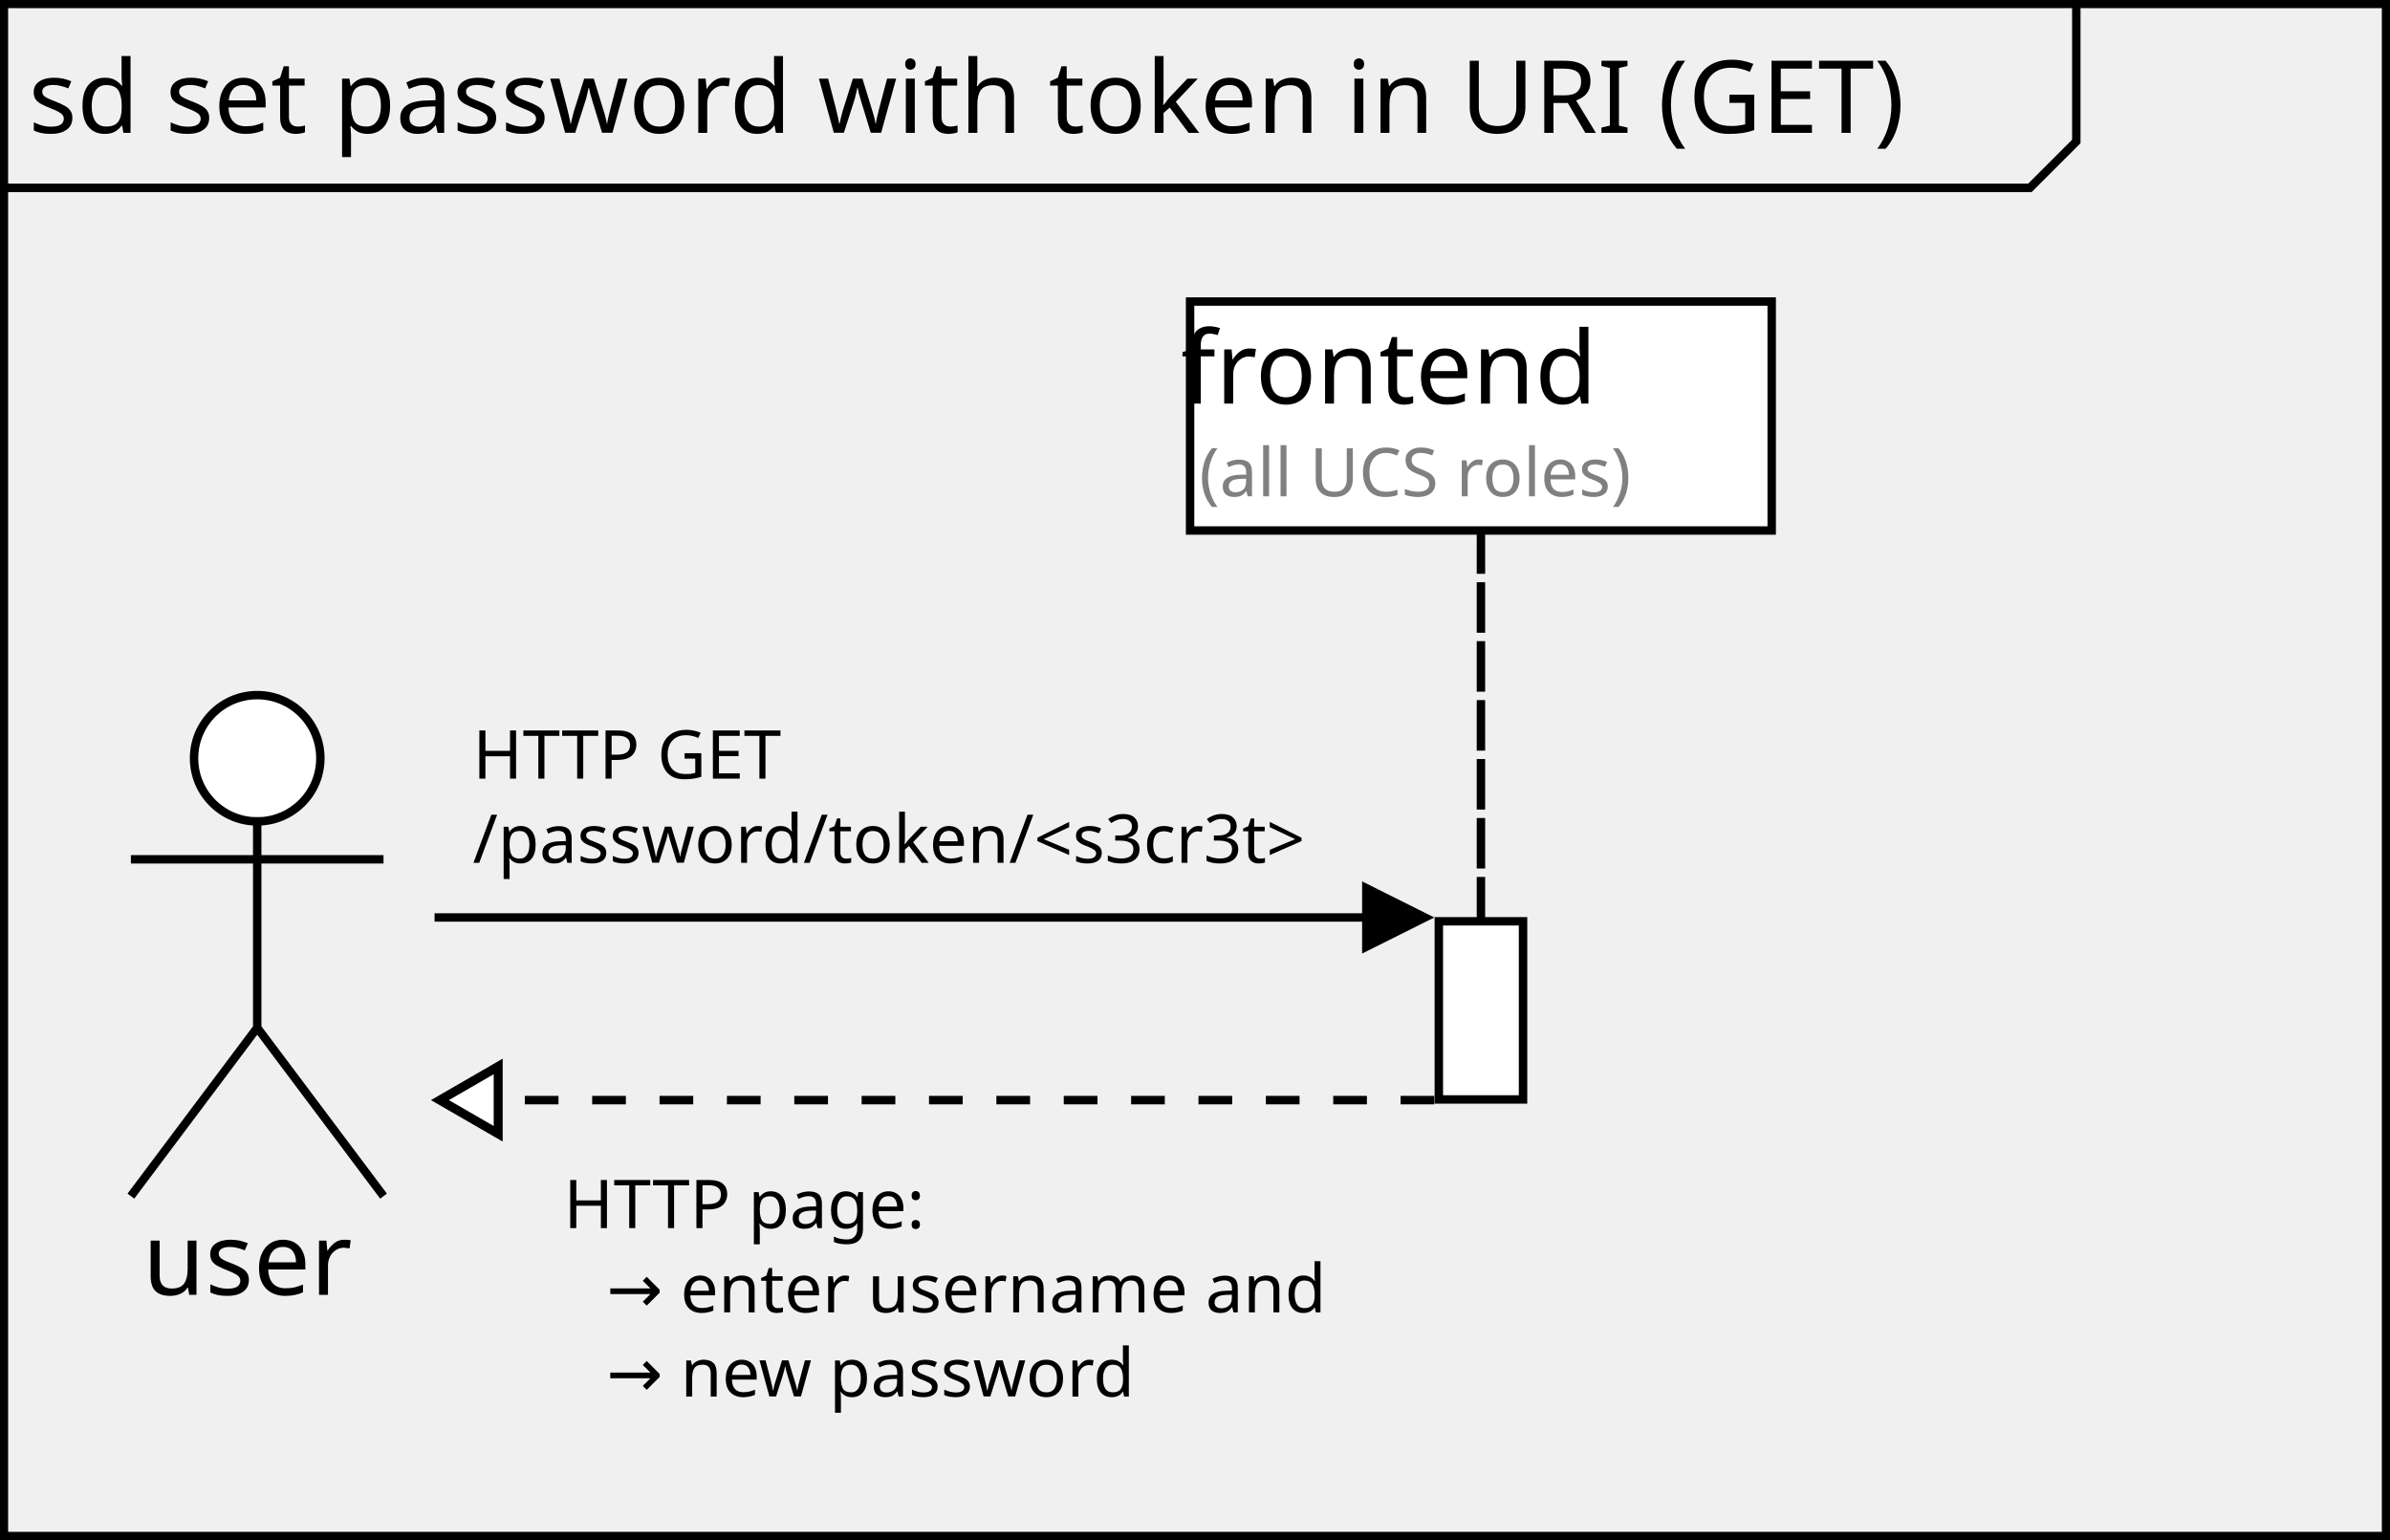
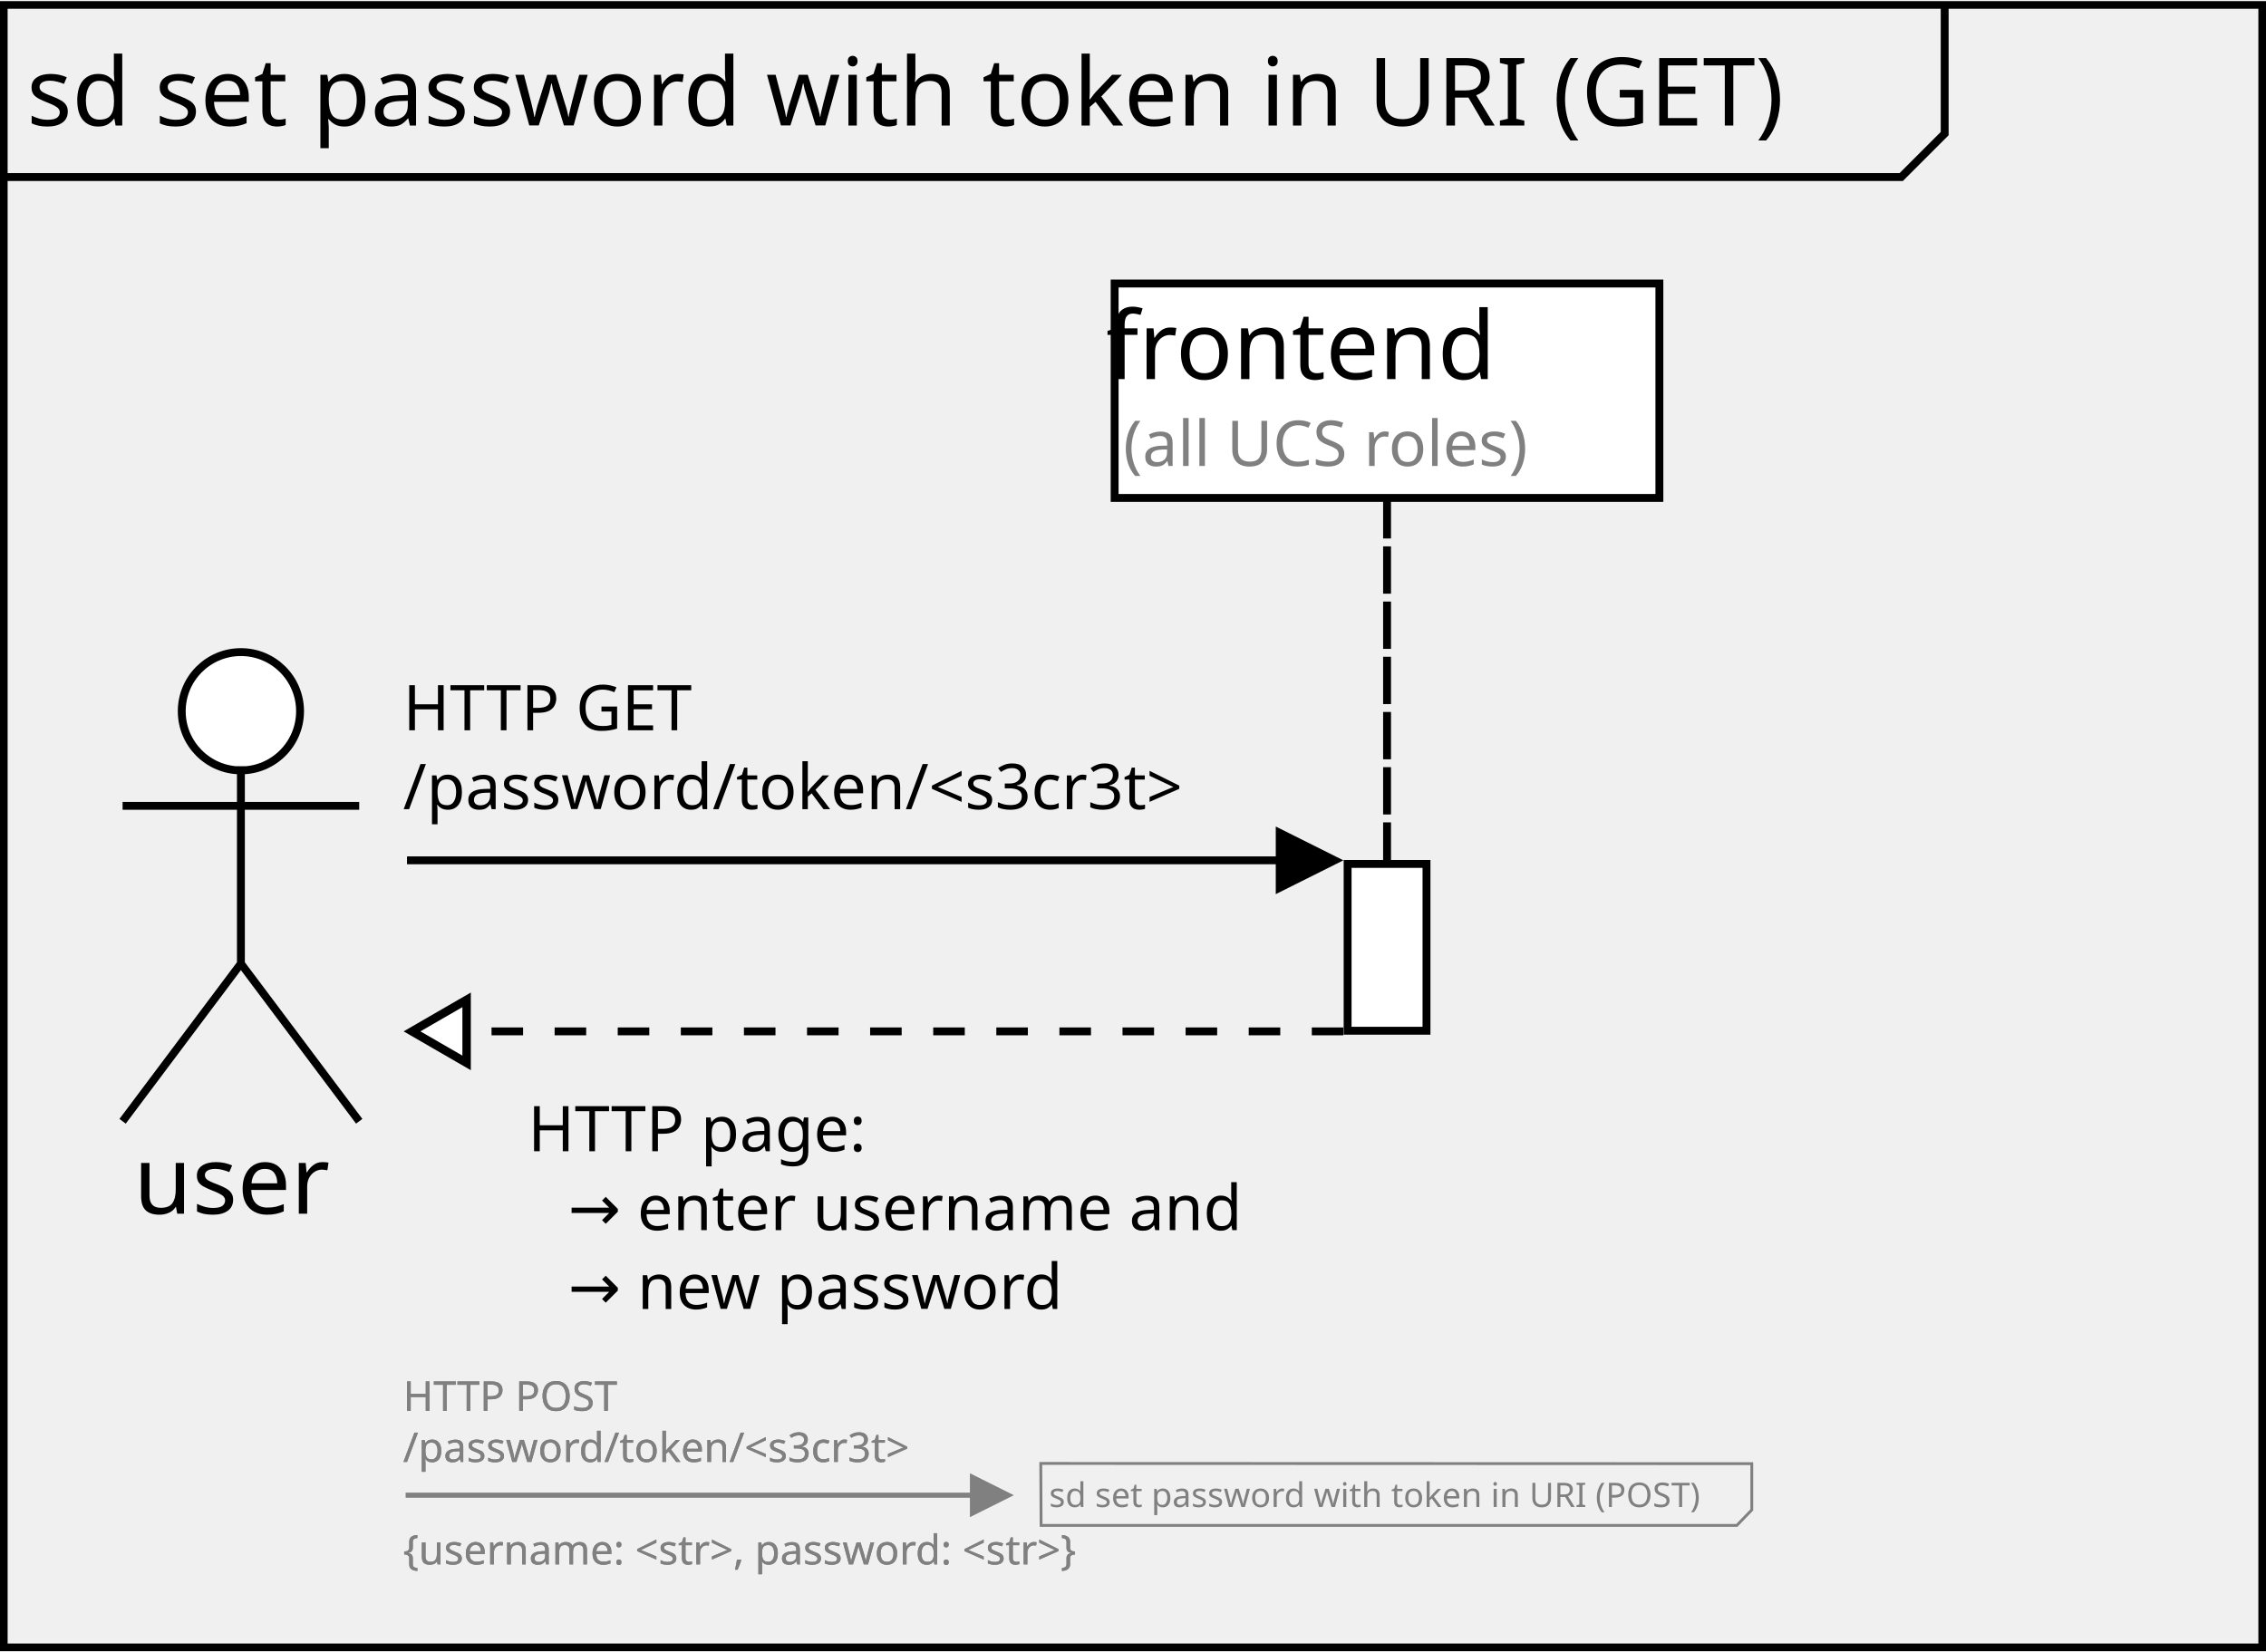
- <svg xmlns="http://www.w3.org/2000/svg" width="283.812" height="182.875" version="1.1" content="%3Cmxfile%20userAgent%3D%22Mozilla%2F5.0%20(X11%3B%20Linux%20x86_64)%20AppleWebKit%2F537.36%20(KHTML%2C%20like%20Gecko)%20Chrome%2F47.0.251.0%20Safari%2F537.36%22%20type%3D%22device%22%3E%3Cdiagram%3E7Vrtb6M4E%2F9rIt1zUiMIzdvHpOnTPWlXqtSt9u5T5AQnoAXMgdNN76%2FfMXjA2JBXru3qyIeEjD3jwfP280DPuQv3DwmJvS%2FMpUFvYLn7nrPoDQb21LHgR1Bec8pwOs4J28R35aSS8OT%2FQyVR8m13vkvTykTOWMD9uEpcsyiia16hbVhQXSImWxRfEp7WJDCp33yXezl1MhiV9E%2FU33q4jD2a5iMpf0UZLt2QXcBvMhKMieGQoKzsrpx72LGEMRAjrsL9HQ3EruGG5Lf%2B%2F4bRQsmERlKRwwxSiRcS7KSOszVniaF56pFYXO7CIJ%2FgzF9own3Yn89kRYNHlvrcZxFMWTHOWahMmAX%2BVgxwFgPV42EAf2y4lGvDNIo%2BYeqfkaTyD5SFlCevMAUZpCtID7LRpX6UJkKSp1hnJGlEOsq2EFzuFVzI7arfOml4Zes2CYs4jVygPv%2FRG4wCWG3u%2Bi9wuRWXv5FMwPPdE3wnLKDp%2F3AWLKZMrOFF0gpsU6V0rB3rEVYtmJUQjJkf8SwIhvPecCEoNPEhFiiE%2BIIl3GNbFpHgsaS2Era31bjFeFTCFiNbDdsilq%2BJW1ljlLj99PXrI1CAMaEp5Yf2S89pRbKDsJ8lCfshaAFbf89IoNmfQLDwz1%2F4Z%2B9zMSAkiuuM3ne0jxxUtj5jztWjrlauOEm2oLuamgx7wF2xXbKWjFnubzTRjdW%2FHY0lmzQTSkloQLj%2FUlWgziZS%2BqPwslK0Znz8iwJyHSVPaVfYXiL0w2nSdRtXmdS6WOkkuTyNF%2BtIVSO22aBfqE5WbNpJfjdp8Dsjrn%2BXcGKJY2lMoopHjv7eCYAwD%2FyI3mCAzGCK3YclcBTlpeCbSxoSX2gjanuRJHLBF6adK7Uq7jJTLw3BkrlyJBQwIVql4uejKRuxJaBJTgBNioShK1tDOkv%2F6xIPiykMzV2SelQ4XZZeIgTOEzUl5UMyJRV%2FTkw1ahJpTjVqQjqcaqy%2BNRrdVoGcBM9XZpqxBg9tqS5KyHU0Uo0hR69XDlanlnMW1kHMt9OTklaraco2jwQlrjXiK6XJiw%2B%2BcGo8qhC4PlKujFQDVr9n2jiI0DrFOsU6xTrF3kKxX%2FCIqNdurMBHjoiO1cIR0XaMGvjt6aGupQPoYZkdGpewiMdcqO2nVsId1M6IhLSxB9TOKbQBw51giCuxlz2sP%2BMfgUyGHN0RdDkNGO4S6CMxqGL2CyLb6Q%2FifU1wj%2Bf5GSybtYI%2BdW8AGh2M78wdrlk0ZCtf8BZLjoWUD3T0sPqTCTjQWcePt3ddxOFnnxt03zUENQTBJc5r9rVWZP29Jdi%2BgPXhUUUqjKM1EQ5zZoxCkV3cNbs71l8WjjgYue8BR8zW4fOXu7rW4ceHIw1N8b4NN9nUGC%2FH9ApxTtlQ%2B1GYLI90yPNeSOvlxZEPZdGXsFP9LxQF2UZTEc0hHKIY%2FCNBB%2BkVVn9Y8Ysmr3g33KA%2FczgVq5oeMh0eFtSei6Av1oBexcifF7Mi3xzPJRDrJPBYyruS37H%2BF9HCsOER51ugBdRWCWg1eis1P%2BM5WvlNy9wPepNRb5ql2T2fcS5OBXGaLonrAv5I4a2sD9rUwEfQ%2BotDh3a%2B6Sn2ERGnNjh0ZzEEtdfhqHnfCx8MS8tVTneK5WKPRXBetKJduDr3DBhlrO%2BMHSrIYewgkmgPOzR41gDfobjcs4oafS6M0D3LEHQxjBDvyhQvKebTy3c8nfuf%3C%2Fdiagram%3E%3C%2Fmxfile%3E" id="svg2985">
+ <svg xmlns="http://www.w3.org/2000/svg" width="287.3" height="209.39" version="1.1" content="%3Cmxfile%20userAgent%3D%22Mozilla%2F5.0%20(X11%3B%20Linux%20x86_64)%20AppleWebKit%2F537.36%20(KHTML%2C%20like%20Gecko)%20Chrome%2F47.0.251.0%20Safari%2F537.36%22%20type%3D%22device%22%3E%3Cdiagram%3E7Vrtb6M4E%2F9rIt1zUiMIzdvHpOnTPWlXqtSt9u5T5AQnoAXMgdNN76%2FfMXjA2JBXru3qyIeEjD3jwfP280DPuQv3DwmJvS%2FMpUFvYLn7nrPoDQb21LHgR1Bec8pwOs4J28R35aSS8OT%2FQyVR8m13vkvTykTOWMD9uEpcsyiia16hbVhQXSImWxRfEp7WJDCp33yXezl1MhiV9E%2FU33q4jD2a5iMpf0UZLt2QXcBvMhKMieGQoKzsrpx72LGEMRAjrsL9HQ3EruGG5Lf%2B%2F4bRQsmERlKRwwxSiRcS7KSOszVniaF56pFYXO7CIJ%2FgzF9own3Yn89kRYNHlvrcZxFMWTHOWahMmAX%2BVgxwFgPV42EAf2y4lGvDNIo%2BYeqfkaTyD5SFlCevMAUZpCtID7LRpX6UJkKSp1hnJGlEOsq2EFzuFVzI7arfOml4Zes2CYs4jVygPv%2FRG4wCWG3u%2Bi9wuRWXv5FMwPPdE3wnLKDp%2F3AWLKZMrOFF0gpsU6V0rB3rEVYtmJUQjJkf8SwIhvPecCEoNPEhFiiE%2BIIl3GNbFpHgsaS2Era31bjFeFTCFiNbDdsilq%2BJW1ljlLj99PXrI1CAMaEp5Yf2S89pRbKDsJ8lCfshaAFbf89IoNmfQLDwz1%2F4Z%2B9zMSAkiuuM3ne0jxxUtj5jztWjrlauOEm2oLuamgx7wF2xXbKWjFnubzTRjdW%2FHY0lmzQTSkloQLj%2FUlWgziZS%2BqPwslK0Znz8iwJyHSVPaVfYXiL0w2nSdRtXmdS6WOkkuTyNF%2BtIVSO22aBfqE5WbNpJfjdp8Dsjrn%2BXcGKJY2lMoopHjv7eCYAwD%2FyI3mCAzGCK3YclcBTlpeCbSxoSX2gjanuRJHLBF6adK7Uq7jJTLw3BkrlyJBQwIVql4uejKRuxJaBJTgBNioShK1tDOkv%2F6xIPiykMzV2SelQ4XZZeIgTOEzUl5UMyJRV%2FTkw1ahJpTjVqQjqcaqy%2BNRrdVoGcBM9XZpqxBg9tqS5KyHU0Uo0hR69XDlanlnMW1kHMt9OTklaraco2jwQlrjXiK6XJiw%2B%2BcGo8qhC4PlKujFQDVr9n2jiI0DrFOsU6xTrF3kKxX%2FCIqNdurMBHjoiO1cIR0XaMGvjt6aGupQPoYZkdGpewiMdcqO2nVsId1M6IhLSxB9TOKbQBw51giCuxlz2sP%2BMfgUyGHN0RdDkNGO4S6CMxqGL2CyLb6Q%2FifU1wj%2Bf5GSybtYI%2BdW8AGh2M78wdrlk0ZCtf8BZLjoWUD3T0sPqTCTjQWcePt3ddxOFnnxt03zUENQTBJc5r9rVWZP29Jdi%2BgPXhUUUqjKM1EQ5zZoxCkV3cNbs71l8WjjgYue8BR8zW4fOXu7rW4ceHIw1N8b4NN9nUGC%2FH9ApxTtlQ%2B1GYLI90yPNeSOvlxZEPZdGXsFP9LxQF2UZTEc0hHKIY%2FCNBB%2BkVVn9Y8Ysmr3g33KA%2FczgVq5oeMh0eFtSei6Av1oBexcifF7Mi3xzPJRDrJPBYyruS37H%2BF9HCsOER51ugBdRWCWg1eis1P%2BM5WvlNy9wPepNRb5ql2T2fcS5OBXGaLonrAv5I4a2sD9rUwEfQ%2BotDh3a%2B6Sn2ERGnNjh0ZzEEtdfhqHnfCx8MS8tVTneK5WKPRXBetKJduDr3DBhlrO%2BMHSrIYewgkmgPOzR41gDfobjcs4oafS6M0D3LEHQxjBDvyhQvKebTy3c8nfuf%3C%2Fdiagram%3E%3C%2Fmxfile%3E" id="svg2985">
  <defs id="defs2987">
    <marker orient="auto" refY="0" refX="0" id="EmptyTriangleOutL" style="overflow:visible">
      <path id="path5750" d="m 5.77,0 -8.65,5 0,-10 8.65,5 z" style="fill:#ffffff;fill-rule:evenodd;stroke:#000000;stroke-width:1pt" transform="matrix(0.8,0,0,0.8,-4.8,0)" />
    </marker>
    <marker orient="auto" refY="0" refX="0" id="Arrow1Mend" style="overflow:visible">
      <path id="path5599" d="M 0,0 5,-5 -12.5,0 5,5 0,0 z" style="fill-rule:evenodd;stroke:#000000;stroke-width:1pt" transform="matrix(-0.4,0,0,-0.4,-4,0)" />
    </marker>
    <marker orient="auto" refY="0" refX="0" id="Arrow1Lstart" style="overflow:visible">
      <path id="path5590" d="M 0,0 5,-5 -12.5,0 5,5 0,0 z" style="fill-rule:evenodd;stroke:#000000;stroke-width:1pt" transform="matrix(0.8,0,0,0.8,10,0)" />
    </marker>
  </defs>
-   <rect style="fill:none;stroke:#000000;stroke-width:0.967;stroke-miterlimit:4;stroke-opacity:1;stroke-dasharray:none;stroke-dashoffset:0" id="rect4211" width="282.844" height="181.921" x="0.483" y="0.483" />
-   <path style="fill:none;stroke:#000000;stroke-width:1;stroke-linecap:butt;stroke-linejoin:miter;stroke-miterlimit:4;stroke-opacity:1;stroke-dasharray:6, 1;stroke-dashoffset:0" d="m 175.861,48.143 0,66.246" id="path4056" />
-   <g id="g4273" transform="translate(-8.607408,-0.5777781)">
+   <rect style="fill:none;stroke:#000000;stroke-width:0.967;stroke-miterlimit:4;stroke-opacity:1;stroke-dasharray:none;stroke-dashoffset:0" id="rect4211" width="286.333" height="208.278" x="0.483" y="0.629" />
+   <path style="fill:none;stroke:#000000;stroke-width:1;stroke-linecap:butt;stroke-linejoin:miter;stroke-miterlimit:4;stroke-opacity:1;stroke-dasharray:6, 1;stroke-dashoffset:0" d="m 175.861,48.288 0,66.246" id="path4056" />
+   <g id="g4273" transform="translate(-8.607408,-0.4324933)">
    <text id="text4257" y="154.353" x="25.545" style="font-size:12px;font-style:normal;font-variant:normal;font-weight:normal;font-stretch:normal;text-align:start;line-height:125%;letter-spacing:0px;word-spacing:0px;writing-mode:lr-tb;text-anchor:start;fill:#000000;fill-opacity:1;stroke:none;font-family:Sans;-inkscape-font-specification:Sans" xml:space="preserve">
      <tspan y="154.353" x="25.545" id="tspan4259">user</tspan>
    </text>
    <g transform="translate(-1.349123,-32.87197)" id="g4106">
      <ellipse style="fill:#ffffff;stroke:#000000" d="m 47.5,123 c 0,4.142 -3.358,7.5 -7.5,7.5 -4.142,0 -7.5,-3.358 -7.5,-7.5 0,-4.142 3.358,-7.5 7.5,-7.5 4.142,0 7.5,3.358 7.5,7.5 z" id="ellipse2991" pointer-events="none" ry="7.5" rx="7.5" cy="123" cx="40" transform="translate(0.5,0.5)" />
      <path style="fill:none;stroke:#000000;stroke-miterlimit:10" id="path2993" pointer-events="none" stroke-miterlimit="10" d="m 40.5,130.5 0,25 m 0,-20 -15,0 m 15,0 15,0 m -15,20 -15,20 m 15,-20 15,20" />
    </g>
  </g>
-   <rect style="fill:#ffffff;stroke:#000000" id="rect3003" pointer-events="none" height="21.156" width="10" y="109.413" x="170.861" />
-   <g id="g4048" transform="matrix(0.9948057,0,0,0.9948057,15.6342,63.6939)">
-     <path d="M 36.158,45.5 147.38,45.5" stroke-miterlimit="10" pointer-events="none" id="path3013" style="fill:none;stroke:#000000;stroke-miterlimit:10" />
-     <path d="m 154.38,45.5 -7,3.5 0,-7 z" stroke-miterlimit="10" pointer-events="none" id="path3015" style="fill:#000000;stroke:#000000;stroke-miterlimit:10" />
+   <rect style="fill:#ffffff;stroke:#000000" id="rect3003" pointer-events="none" height="21.156" width="10" y="109.558" x="170.861" />
+   <g id="g4048" transform="matrix(0.646152,0,0,0.646152,28.0659,160.2154)">
+     <path d="M 36.158,45.5 147.38,45.5" stroke-miterlimit="10" pointer-events="none" id="path3013" style="fill:none;stroke:#808080;stroke-miterlimit:10;stroke-opacity:1" />
+     <path d="m 154.38,45.5 -7,3.5 0,-7 z" stroke-miterlimit="10" pointer-events="none" id="path3015" style="fill:#808080;fill-opacity:1;stroke:#808080;stroke-miterlimit:10;stroke-opacity:1" />
  </g>
-   <text xml:space="preserve" style="font-size:8px;font-style:normal;font-variant:normal;font-weight:normal;font-stretch:normal;text-align:start;line-height:125%;letter-spacing:0px;word-spacing:0px;writing-mode:lr-tb;text-anchor:start;fill:#000000;fill-opacity:1;stroke:none;font-family:Sans;-inkscape-font-specification:Sans" x="56.144" y="92.468" id="text4028">
-     <tspan x="56.144" y="92.468" id="tspan4301">HTTP GET</tspan>
-     <tspan x="56.144" y="102.468" id="tspan5068">/password/token/&lt;s3cr3t&gt;</tspan>
+   <text xml:space="preserve" style="font-size:5.196px;font-style:normal;font-variant:normal;font-weight:normal;font-stretch:normal;text-align:start;line-height:125%;letter-spacing:0px;word-spacing:0px;writing-mode:lr-tb;text-anchor:start;fill:#808080;fill-opacity:1;stroke:none;font-family:Sans;-inkscape-font-specification:Sans" x="51.105" y="178.905" id="text4028">
+     <tspan x="51.105" y="178.905" id="tspan4301">HTTP POST</tspan>
+     <tspan x="51.105" y="185.4" id="tspan5068">/password/token/&lt;s3cr3t&gt;</tspan>
+     <tspan x="51.105" y="191.895" id="tspan10127" />
+     <tspan x="51.105" y="198.391" id="tspan10129">{username: &lt;str&gt;, password: &lt;str&gt;}</tspan>
  </text>
-   <text id="text4199" y="145.853" x="66.932" style="font-size:8px;font-style:normal;font-variant:normal;font-weight:normal;font-stretch:normal;text-align:start;line-height:125%;letter-spacing:0px;word-spacing:0px;writing-mode:lr-tb;text-anchor:start;fill:#000000;fill-opacity:1;stroke:none;font-family:Sans;-inkscape-font-specification:Sans" xml:space="preserve">
-     <tspan y="145.853" x="66.932" id="tspan4207">HTTP page:</tspan>
-     <tspan y="155.853" x="66.932" id="tspan5066">  → enter username and</tspan>
-     <tspan y="165.853" x="66.932" id="tspan5064">  → new password</tspan>
+   <text id="text4199" y="145.998" x="66.932" style="font-size:8px;font-style:normal;font-variant:normal;font-weight:normal;font-stretch:normal;text-align:start;line-height:125%;letter-spacing:0px;word-spacing:0px;writing-mode:lr-tb;text-anchor:start;fill:#000000;fill-opacity:1;stroke:none;font-family:Sans;-inkscape-font-specification:Sans" xml:space="preserve">
+     <tspan y="145.998" x="66.932" id="tspan4207">HTTP page:</tspan>
+     <tspan y="155.998" x="66.932" id="tspan5066">  → enter username and</tspan>
+     <tspan y="165.998" x="66.932" id="tspan5064">  → new password</tspan>
  </text>
-   <text xml:space="preserve" style="font-size:12px;font-style:normal;font-variant:normal;font-weight:normal;font-stretch:normal;text-align:start;line-height:125%;letter-spacing:0px;word-spacing:0px;writing-mode:lr;text-anchor:start;fill:#000000;fill-opacity:1;stroke:none;font-family:Sans;-inkscape-font-specification:Sans" x="3.39" y="15.777" id="text4213">
-     <tspan id="tspan4215" x="3.39" y="15.777" style="-inkscape-font-specification:Sans;font-family:Sans;font-weight:normal;font-style:normal;font-stretch:normal;font-variant:normal;font-size:12px;text-anchor:start;text-align:start;writing-mode:lr;line-height:125%">sd set password with token in URI (GET)</tspan>
+   <text xml:space="preserve" style="font-size:12px;font-style:normal;font-variant:normal;font-weight:normal;font-stretch:normal;text-align:start;line-height:125%;letter-spacing:0px;word-spacing:0px;writing-mode:lr-tb;text-anchor:start;fill:#000000;fill-opacity:1;stroke:none;font-family:Sans;-inkscape-font-specification:Sans" x="3.39" y="15.922" id="text4213">
+     <tspan id="tspan4215" x="3.39" y="15.922" style="font-size:12px;font-style:normal;font-variant:normal;font-weight:normal;font-stretch:normal;text-align:start;line-height:125%;writing-mode:lr-tb;text-anchor:start;font-family:Sans;-inkscape-font-specification:Sans">sd set password with token in URI (GET)</tspan>
  </text>
-   <path style="fill:none;stroke:#000000;stroke-width:1px;stroke-linecap:butt;stroke-linejoin:miter;stroke-opacity:1" d="m 0.548,22.308 240.504,0 5.509,-5.509 0,-16.444" id="path4280" />
-   <g id="g4056" transform="translate(0,7.674074)">
+   <path style="fill:none;stroke:#000000;stroke-width:1px;stroke-linecap:butt;stroke-linejoin:miter;stroke-opacity:1" d="m 0.548,22.453 240.504,0 5.509,-5.509 0,-16.444" id="path4280" />
+   <g id="g4056" transform="translate(0,7.819359)">
    <rect y="28.136" x="141.322" height="27.192" width="69.067" id="rect4062" style="fill:#ffffff;fill-opacity:1;stroke:#000000;stroke-width:1;stroke-miterlimit:4;stroke-opacity:1;stroke-dasharray:none;stroke-dashoffset:0" />
    <text id="text4058" y="40.257" x="175.858" style="font-size:12px;font-style:normal;font-variant:normal;font-weight:normal;font-stretch:normal;text-align:center;line-height:125%;letter-spacing:0px;word-spacing:0px;writing-mode:lr-tb;text-anchor:middle;fill:#000000;fill-opacity:1;stroke:none;font-family:Sans;-inkscape-font-specification:Sans" xml:space="preserve">
      <tspan y="40.257" x="175.858" id="tspan4060">frontend</tspan>
      <tspan style="font-size:8px;font-style:normal;font-variant:normal;font-weight:normal;font-stretch:normal;text-align:center;line-height:125%;writing-mode:lr-tb;text-anchor:middle;fill:#808080;fill-opacity:1;font-family:Sans;-inkscape-font-specification:Sans" id="tspan3164" y="51.27" x="175.858">(all UCS roles)</tspan>
    </text>
  </g>
-   <path style="fill:none;stroke:#000000;stroke-width:1;stroke-linecap:butt;stroke-linejoin:miter;stroke-miterlimit:4;stroke-opacity:1;stroke-dasharray:4, 4;stroke-dashoffset:0;marker-start:none;marker-end:url(#EmptyTriangleOutL)" d="m 170.321,130.648 c -1.938,0 -118.265,0 -118.265,0" id="path5076" />
+   <path style="fill:none;stroke:#000000;stroke-width:1;stroke-linecap:butt;stroke-linejoin:miter;stroke-miterlimit:4;stroke-opacity:1;stroke-dasharray:4, 4;stroke-dashoffset:0;marker-start:none;marker-end:url(#EmptyTriangleOutL)" d="m 170.321,130.793 c -1.938,0 -118.265,0 -118.265,0" id="path5076" />
+   <text id="text9468" y="191.107" x="133.016" style="font-size:4.296px;font-style:normal;font-variant:normal;font-weight:normal;font-stretch:normal;text-align:start;line-height:125%;letter-spacing:0px;word-spacing:0px;writing-mode:lr-tb;text-anchor:start;fill:#808080;fill-opacity:1;stroke:none;font-family:Sans;-inkscape-font-specification:Sans" xml:space="preserve">
+     <tspan style="font-size:4.296px;font-style:normal;font-variant:normal;font-weight:normal;font-stretch:normal;text-align:start;line-height:125%;writing-mode:lr-tb;text-anchor:start;fill:#808080;fill-opacity:1;font-family:Sans;-inkscape-font-specification:Sans" y="191.107" x="133.016" id="tspan9470">sd set password with token in URI (POST)</tspan>
+   </text>
+   <path id="path9472" d="m 131.998,193.446 88.204,0 1.903,-1.972 0,-5.858 -90.148,-0.03 z" style="fill:none;stroke:#808080;stroke-width:0.358px;stroke-linecap:butt;stroke-linejoin:miter;stroke-opacity:1" />
+   <text id="text10131" y="178.905" x="51.105" style="font-size:5.196px;font-style:normal;font-variant:normal;font-weight:normal;font-stretch:normal;text-align:start;line-height:125%;letter-spacing:0px;word-spacing:0px;writing-mode:lr-tb;text-anchor:start;fill:#808080;fill-opacity:1;stroke:none;font-family:Sans;-inkscape-font-specification:Sans" xml:space="preserve">
+     <tspan id="tspan10133" y="178.905" x="51.105">HTTP POST</tspan>
+     <tspan id="tspan10135" y="185.4" x="51.105">/password/token/&lt;s3cr3t&gt;</tspan>
+     <tspan id="tspan10137" y="191.895" x="51.105" />
+     <tspan id="tspan10139" y="198.391" x="51.105">{username: &lt;str&gt;, password: &lt;str&gt;}</tspan>
+   </text>
+   <g transform="matrix(0.9948057,0,0,0.9948057,15.6342,63.83918)" id="g10141">
+     <path style="fill:none;stroke:#000000;stroke-miterlimit:10;stroke-opacity:1" id="path10143" pointer-events="none" stroke-miterlimit="10" d="M 36.158,45.5 147.38,45.5" />
+     <path style="fill:#000000;fill-opacity:1;stroke:#000000;stroke-miterlimit:10;stroke-opacity:1" id="path10145" pointer-events="none" stroke-miterlimit="10" d="m 154.38,45.5 -7,3.5 0,-7 z" />
+   </g>
+   <text xml:space="preserve" style="font-size:8px;font-style:normal;font-variant:normal;font-weight:normal;font-stretch:normal;text-align:start;line-height:125%;letter-spacing:0px;word-spacing:0px;writing-mode:lr-tb;text-anchor:start;fill:#000000;fill-opacity:1;stroke:none;font-family:Sans;-inkscape-font-specification:Sans" x="51.105" y="92.613" id="text10147">
+     <tspan x="51.105" y="92.613" id="tspan10149">HTTP GET</tspan>
+     <tspan x="51.105" y="102.613" id="tspan10151">/password/token/&lt;s3cr3t&gt;</tspan>
+     <tspan x="51.105" y="112.613" id="tspan10155" />
+   </text>
</svg>
